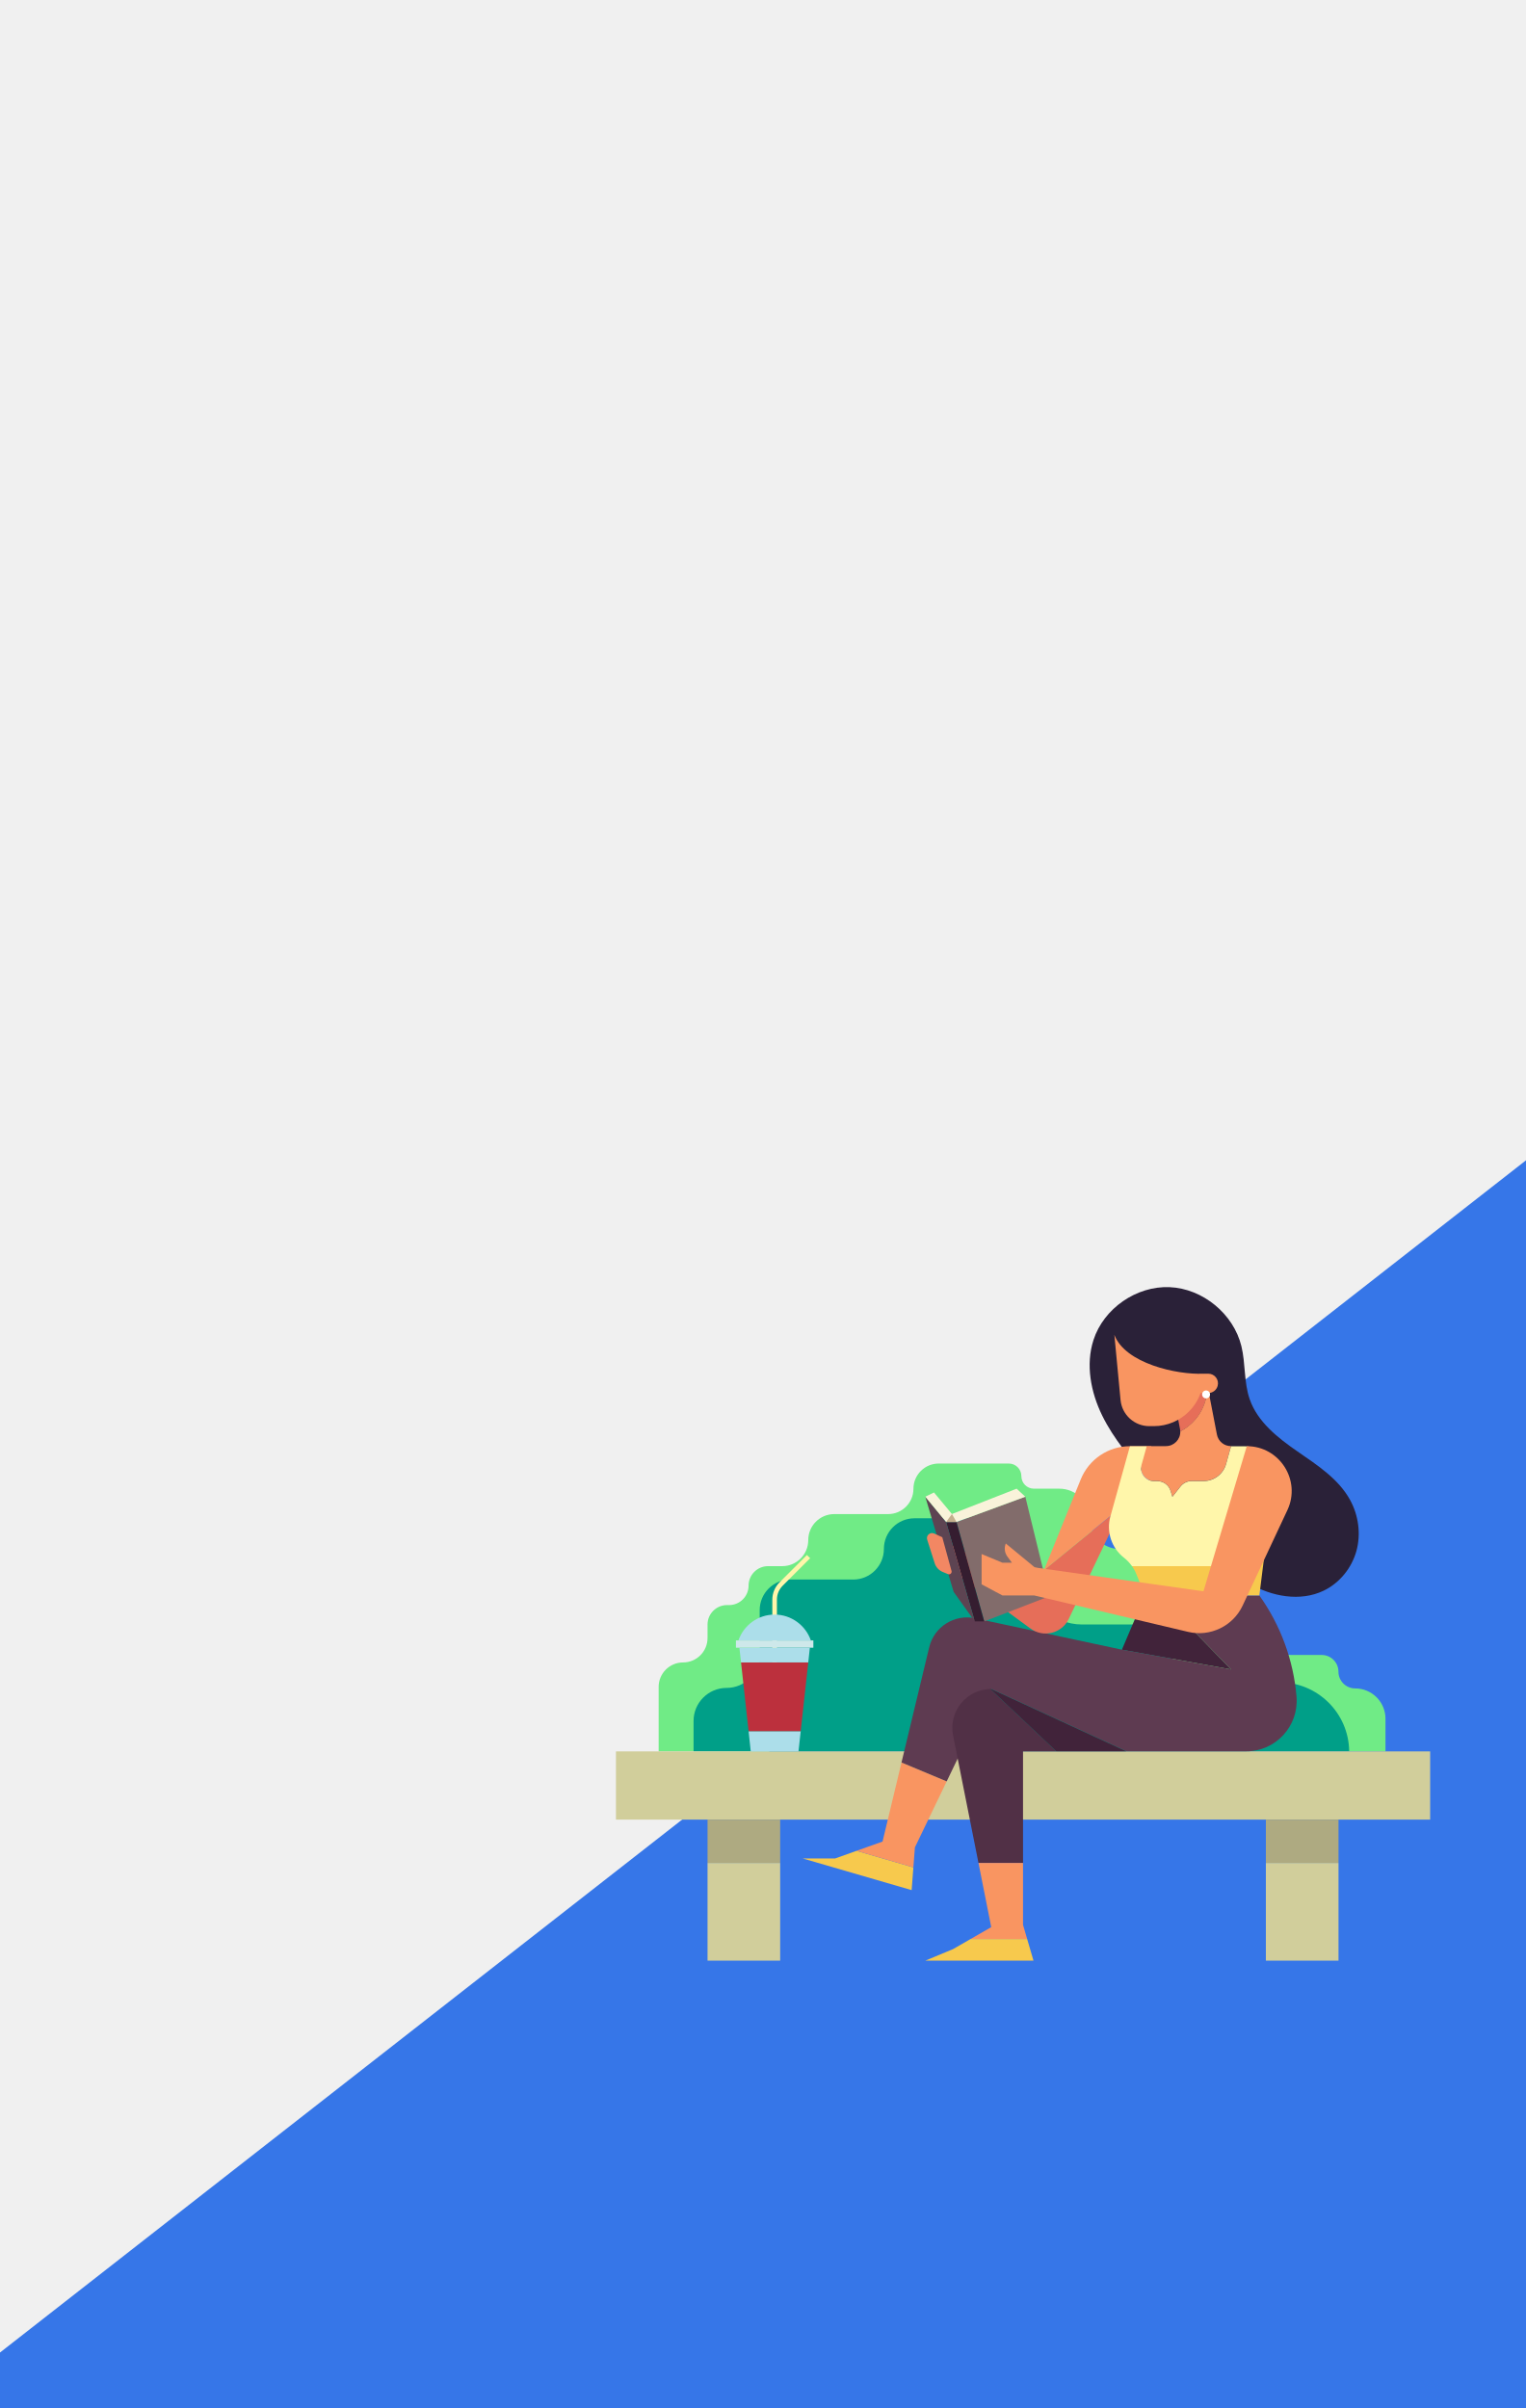
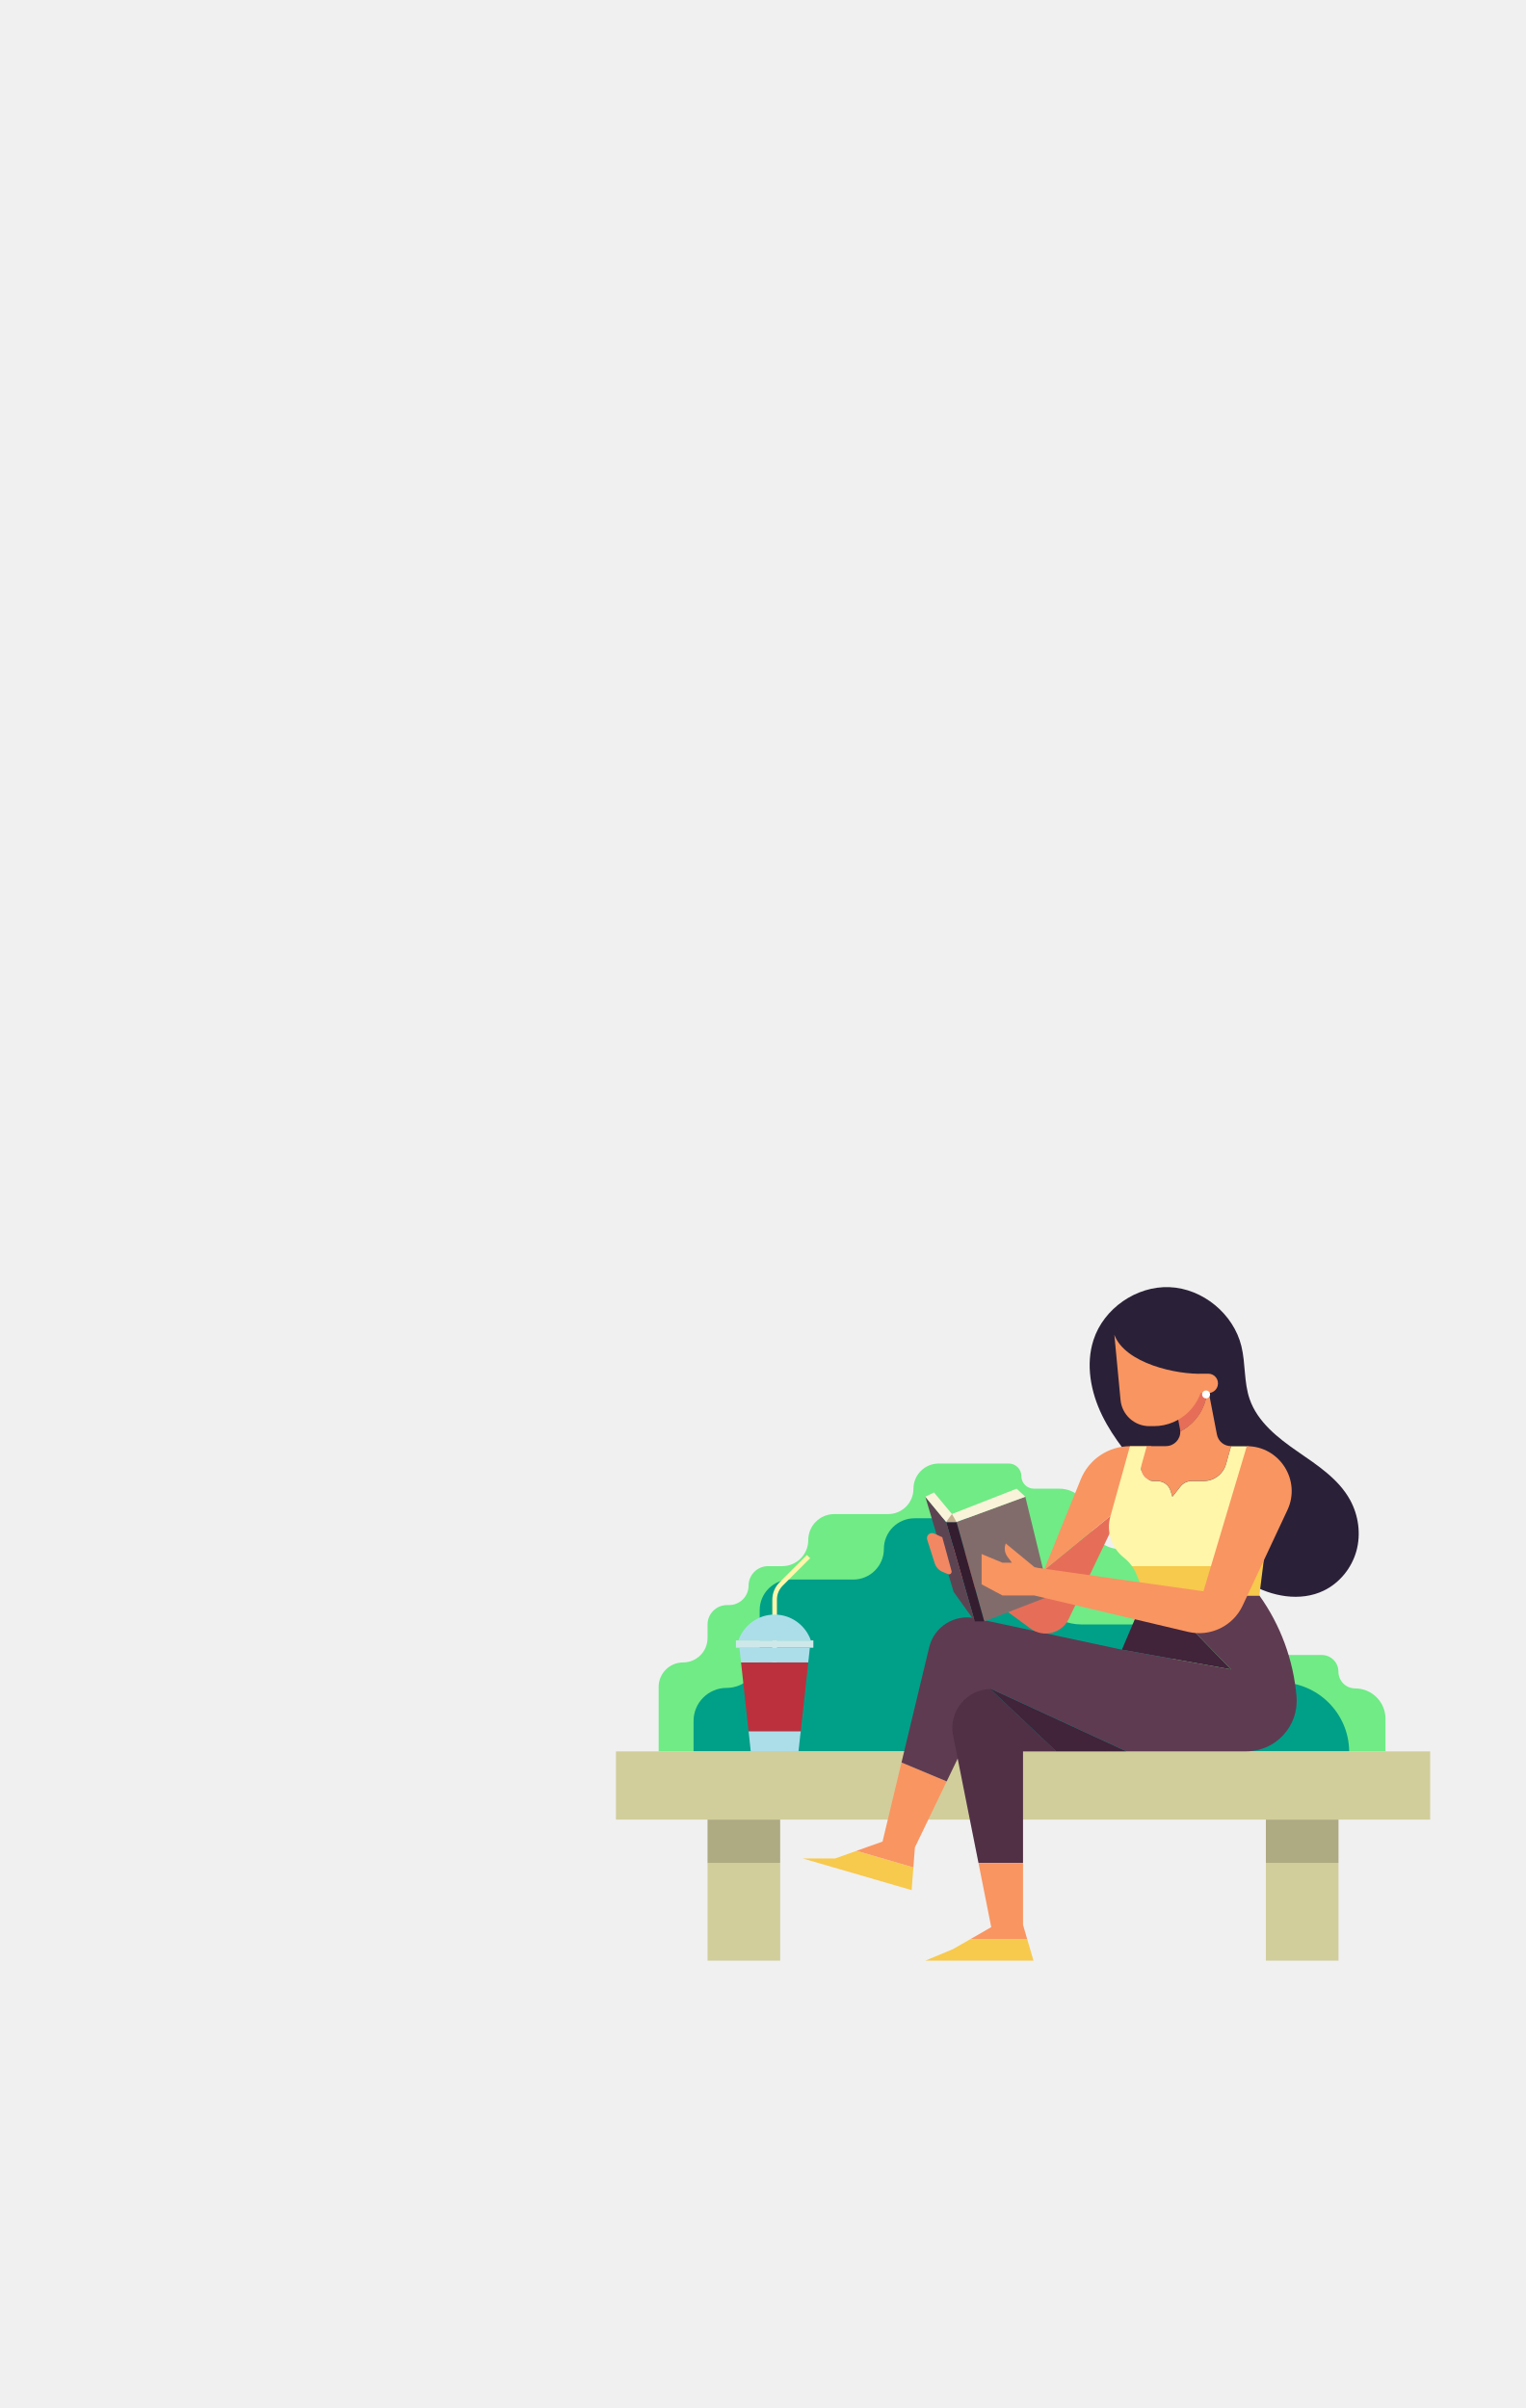
<svg xmlns="http://www.w3.org/2000/svg" xmlns:xlink="http://www.w3.org/1999/xlink" width="475" height="750" viewBox="0 0 125.677 198.438" version="1.1" id="svg8">
  <defs id="defs2">
    <linearGradient id="a">
      <stop id="stop817" offset="0" stop-color="#e7b380" />
      <stop id="stop819" offset="1" stop-color="#eecaa6" />
    </linearGradient>
    <linearGradient gradientUnits="userSpaceOnUse" y2="661.83" y1="663.15" x2="267.96" x1="270.77" id="d">
      <stop id="stop822" offset="0" stop-color="#e5af79" />
      <stop id="stop824" offset="1" stop-opacity="0" stop-color="#e5af79" />
    </linearGradient>
    <linearGradient id="b">
      <stop id="stop827" offset="0" stop-color="#babdb6" />
      <stop id="stop829" offset="1" stop-color="#eeeeec" />
    </linearGradient>
    <linearGradient gradientUnits="userSpaceOnUse" y2="1096.9" y1="1030.9" x2="480" x1="427" id="e">
      <stop id="stop832" offset="0" stop-color="#729fcf" />
      <stop id="stop834" offset="1" stop-color="#3465a4" />
    </linearGradient>
    <linearGradient xlink:href="#a" gradientUnits="userSpaceOnUse" x2="447.57" x1="438.8" id="c" />
    <linearGradient xlink:href="#b" gradientUnits="userSpaceOnUse" y2="990.8" y1="1026.6" x2="469.2" x1="500.62" id="h" />
    <linearGradient xlink:href="#b" gradientUnits="userSpaceOnUse" y2="988.91" y1="1035.6" x2="453.84" x1="480.5" id="g" />
    <linearGradient xlink:href="#b" gradientUnits="userSpaceOnUse" y2="994.17" y1="1062.4" x2="432.16" x1="482.12" id="f" />
    <linearGradient xlink:href="#a" gradientUnits="userSpaceOnUse" y2="482.97" y1="492.2" x2="353.32" x1="319.24" id="i" />
    <linearGradient xlink:href="#a" gradientUnits="userSpaceOnUse" gradientTransform="matrix(-1,0,0,1,918.36,-396.19)" y2="876.67" y1="894.48" x2="627" x1="596.51" id="j" />
    <linearGradient xlink:href="#a" gradientUnits="userSpaceOnUse" y2="391.96" y1="350.95" x2="316.91" x1="318.68" id="k" />
    <filter style="color-interpolation-filters:sRGB;" id="filter1713">
      <feColorMatrix values="1 0 0 0 0 0 1 0 0 0 0 0 1 0 0 -26.754 -90.069 -9.077 125 0 " result="colormatrix" id="feColorMatrix1709" />
      <feComposite in2="colormatrix" operator="arithmetic" k2="1" result="fbSourceGraphic" id="feComposite1711" />
      <feColorMatrix result="fbSourceGraphicAlpha" in="fbSourceGraphic" values="0 0 0 -1 0 0 0 0 -1 0 0 0 0 -1 0 0 0 0 1 0" id="feColorMatrix1715" />
      <feColorMatrix id="feColorMatrix1717" values="1 0 0 0 0 0 1 0 0 0 0 0 1 0 0 -26.754 -90.069 -9.077 125 0 " result="colormatrix" in="fbSourceGraphic" />
      <feComposite in2="colormatrix" id="feComposite1719" operator="arithmetic" k2="1" result="composite" />
    </filter>
    <linearGradient x1="0" y1="0" x2="1" y2="0" gradientUnits="userSpaceOnUse" gradientTransform="matrix(31.7452,-909.064,-909.064,-31.7452,4534.86,946.73)" spreadMethod="pad" id="linearGradient20">
      <stop style="stop-opacity:1;stop-color:#d3d4d6" offset="0" id="stop16" />
      <stop style="stop-opacity:1;stop-color:#ffffff" offset="1" id="stop18" />
    </linearGradient>
    <linearGradient x1="0" y1="0" x2="1" y2="0" gradientUnits="userSpaceOnUse" gradientTransform="matrix(27.3662,-522.178,-522.178,-27.3662,4421.27,3277.68)" spreadMethod="pad" id="linearGradient28">
      <stop style="stop-opacity:1;stop-color:#d3d4d6" offset="0" id="stop24" />
      <stop style="stop-opacity:1;stop-color:#ffffff" offset="1" id="stop26" />
    </linearGradient>
    <linearGradient x1="0" y1="0" x2="1" y2="0" gradientUnits="userSpaceOnUse" gradientTransform="matrix(-185.909,-745.639,-745.639,185.909,4713.82,4490.01)" spreadMethod="pad" id="linearGradient36">
      <stop style="stop-opacity:1;stop-color:#d0d6d7" offset="0" id="stop32" />
      <stop style="stop-opacity:1;stop-color:#ffffff" offset="1" id="stop34" />
    </linearGradient>
    <linearGradient x1="0" y1="0" x2="1" y2="0" gradientUnits="userSpaceOnUse" gradientTransform="matrix(144.985,-915.396,-915.396,-144.985,5033.85,4716.13)" spreadMethod="pad" id="linearGradient46">
      <stop style="stop-opacity:1;stop-color:#c2c9cb" offset="0" id="stop42" />
      <stop style="stop-opacity:1;stop-color:#ffffff" offset="1" id="stop44" />
    </linearGradient>
    <linearGradient x1="0" y1="0" x2="1" y2="0" gradientUnits="userSpaceOnUse" gradientTransform="matrix(59.2985,-1131.48,-1131.48,-59.2985,367.237,5477.63)" spreadMethod="pad" id="linearGradient54">
      <stop style="stop-opacity:1;stop-color:#d0d6d7" offset="0" id="stop50" />
      <stop style="stop-opacity:1;stop-color:#788389" offset="1" id="stop52" />
    </linearGradient>
    <linearGradient x1="0" y1="0" x2="1" y2="0" gradientUnits="userSpaceOnUse" gradientTransform="matrix(-1267.72,461.412,461.412,1267.72,1416.41,4918.07)" spreadMethod="pad" id="linearGradient68">
      <stop style="stop-opacity:1;stop-color:#c2c9cb" offset="0" id="stop64" />
      <stop style="stop-opacity:1;stop-color:#ffffff" offset="1" id="stop66" />
    </linearGradient>
    <linearGradient x1="0" y1="0" x2="1" y2="0" gradientUnits="userSpaceOnUse" gradientTransform="matrix(-80.7171,-27.7931,-27.7931,80.7171,503.048,5092.47)" spreadMethod="pad" id="linearGradient82">
      <stop style="stop-opacity:1;stop-color:#70797f" offset="0" id="stop72" />
      <stop style="stop-opacity:1;stop-color:#ffffff" offset="0.23" id="stop74" />
      <stop style="stop-opacity:1;stop-color:#9ba3a9" offset="0.56" id="stop76" />
      <stop style="stop-opacity:1;stop-color:#f7f7f7" offset="0.86" id="stop78" />
      <stop style="stop-opacity:1;stop-color:#ffffff" offset="1" id="stop80" />
    </linearGradient>
    <linearGradient x1="0" y1="0" x2="1" y2="0" gradientUnits="userSpaceOnUse" gradientTransform="matrix(-329.291,-1426.31,-1426.31,329.291,4679.12,5637.24)" spreadMethod="pad" id="linearGradient92">
      <stop style="stop-opacity:1;stop-color:#d0d6d7" offset="0" id="stop88" />
      <stop style="stop-opacity:1;stop-color:#788389" offset="1" id="stop90" />
    </linearGradient>
    <linearGradient x1="0" y1="0" x2="1" y2="0" gradientUnits="userSpaceOnUse" gradientTransform="matrix(644.568,1871.96,1871.96,-644.568,4848.35,4450.24)" spreadMethod="pad" id="linearGradient106">
      <stop style="stop-opacity:1;stop-color:#c2c9cb" offset="0" id="stop102" />
      <stop style="stop-opacity:1;stop-color:#ffffff" offset="1" id="stop104" />
    </linearGradient>
    <linearGradient x1="0" y1="0" x2="1" y2="0" gradientUnits="userSpaceOnUse" gradientTransform="matrix(-73.6661,-7.74262,-7.74262,73.6661,4649.31,4929.5)" spreadMethod="pad" id="linearGradient120">
      <stop style="stop-opacity:1;stop-color:#70797f" offset="0" id="stop110" />
      <stop style="stop-opacity:1;stop-color:#ffffff" offset="0.23" id="stop112" />
      <stop style="stop-opacity:1;stop-color:#9ba3a9" offset="0.56" id="stop114" />
      <stop style="stop-opacity:1;stop-color:#f7f7f7" offset="0.86" id="stop116" />
      <stop style="stop-opacity:1;stop-color:#ffffff" offset="1" id="stop118" />
    </linearGradient>
    <linearGradient x1="0" y1="0" x2="1" y2="0" gradientUnits="userSpaceOnUse" gradientTransform="matrix(665.522,620.609,620.609,-665.522,1592.89,469.64)" spreadMethod="pad" id="linearGradient130">
      <stop style="stop-opacity:1;stop-color:#d3d4d6" offset="0" id="stop126" />
      <stop style="stop-opacity:1;stop-color:#ffffff" offset="1" id="stop128" />
    </linearGradient>
    <linearGradient x1="0" y1="0" x2="1" y2="0" gradientUnits="userSpaceOnUse" gradientTransform="matrix(-404.644,-623.097,-623.097,404.644,1969.57,1002.84)" spreadMethod="pad" id="linearGradient138">
      <stop style="stop-opacity:1;stop-color:#d3d4d6" offset="0" id="stop134" />
      <stop style="stop-opacity:1;stop-color:#767e83" offset="1" id="stop136" />
    </linearGradient>
    <linearGradient x1="0" y1="0" x2="1" y2="0" gradientUnits="userSpaceOnUse" gradientTransform="matrix(1541.21,1293.23,1293.23,-1541.21,586.243,-530.33)" spreadMethod="pad" id="linearGradient146">
      <stop style="stop-opacity:1;stop-color:#d3d4d6" offset="0" id="stop142" />
      <stop style="stop-opacity:1;stop-color:#ffffff" offset="1" id="stop144" />
    </linearGradient>
    <linearGradient x1="0" y1="0" x2="1" y2="0" gradientUnits="userSpaceOnUse" gradientTransform="matrix(1050.83,-631.402,-631.402,-1050.83,423.913,931.99)" spreadMethod="pad" id="linearGradient156">
      <stop style="stop-opacity:1;stop-color:#d0d6d7" offset="0" id="stop152" />
      <stop style="stop-opacity:1;stop-color:#788389" offset="1" id="stop154" />
    </linearGradient>
    <linearGradient x1="0" y1="0" x2="1" y2="0" gradientUnits="userSpaceOnUse" gradientTransform="matrix(-655.727,2018.12,2018.12,655.727,1448.02,208.95)" spreadMethod="pad" id="linearGradient168">
      <stop style="stop-opacity:1;stop-color:#c2c9cb" offset="0" id="stop164" />
      <stop style="stop-opacity:1;stop-color:#ffffff" offset="1" id="stop166" />
    </linearGradient>
    <linearGradient x1="0" y1="0" x2="1" y2="0" gradientUnits="userSpaceOnUse" gradientTransform="matrix(-22.867,-79.7468,-79.7468,22.867,861.752,811.76)" spreadMethod="pad" id="linearGradient182">
      <stop style="stop-opacity:1;stop-color:#70797f" offset="0" id="stop172" />
      <stop style="stop-opacity:1;stop-color:#ffffff" offset="0.23" id="stop174" />
      <stop style="stop-opacity:1;stop-color:#9ba3a9" offset="0.56" id="stop176" />
      <stop style="stop-opacity:1;stop-color:#f7f7f7" offset="0.86" id="stop178" />
      <stop style="stop-opacity:1;stop-color:#ffffff" offset="1" id="stop180" />
    </linearGradient>
    <linearGradient x1="0" y1="0" x2="1" y2="0" gradientUnits="userSpaceOnUse" gradientTransform="matrix(1430.56,1200.38,1200.38,-1430.56,2432.76,3426.4)" spreadMethod="pad" id="linearGradient190">
      <stop style="stop-opacity:1;stop-color:#d3d4d6" offset="0" id="stop186" />
      <stop style="stop-opacity:1;stop-color:#ffffff" offset="1" id="stop188" />
    </linearGradient>
    <linearGradient x1="0" y1="0" x2="1" y2="0" gradientUnits="userSpaceOnUse" gradientTransform="matrix(975.407,-586.084,-586.084,-975.407,2256.8,4766.11)" spreadMethod="pad" id="linearGradient200">
      <stop style="stop-opacity:1;stop-color:#d0d6d7" offset="0" id="stop196" />
      <stop style="stop-opacity:1;stop-color:#788389" offset="1" id="stop198" />
    </linearGradient>
    <linearGradient x1="0" y1="0" x2="1" y2="0" gradientUnits="userSpaceOnUse" gradientTransform="matrix(-433.505,1877.71,1877.71,433.505,3357.8,3392.4)" spreadMethod="pad" id="linearGradient210">
      <stop style="stop-opacity:1;stop-color:#59666d" offset="0" id="stop206" />
      <stop style="stop-opacity:1;stop-color:#ffffff" offset="1" id="stop208" />
    </linearGradient>
    <linearGradient x1="0" y1="0" x2="1" y2="0" gradientUnits="userSpaceOnUse" gradientTransform="matrix(8.78023,28.7188,28.7188,-8.78023,2674.71,4612.82)" spreadMethod="pad" id="linearGradient218">
      <stop style="stop-opacity:1;stop-color:#4d585d" offset="0" id="stop214" />
      <stop style="stop-opacity:1;stop-color:#ffffff" offset="1" id="stop216" />
    </linearGradient>
    <linearGradient x1="0" y1="0" x2="1" y2="0" gradientUnits="userSpaceOnUse" gradientTransform="matrix(-1270.54,1104.46,1104.46,1270.54,3533.03,1028)" spreadMethod="pad" id="linearGradient228">
      <stop style="stop-opacity:1;stop-color:#d3d4d6" offset="0" id="stop224" />
      <stop style="stop-opacity:1;stop-color:#ffffff" offset="1" id="stop226" />
    </linearGradient>
    <linearGradient x1="0" y1="0" x2="1" y2="0" gradientUnits="userSpaceOnUse" gradientTransform="matrix(-869.948,-543.604,-543.604,869.948,3704.48,2261)" spreadMethod="pad" id="linearGradient238">
      <stop style="stop-opacity:1;stop-color:#d0d6d7" offset="0" id="stop234" />
      <stop style="stop-opacity:1;stop-color:#788389" offset="1" id="stop236" />
    </linearGradient>
    <linearGradient x1="0" y1="0" x2="1" y2="0" gradientUnits="userSpaceOnUse" gradientTransform="matrix(420.281,1685.65,1685.65,-420.281,2693.63,1017.6)" spreadMethod="pad" id="linearGradient248">
      <stop style="stop-opacity:1;stop-color:#59666d" offset="0" id="stop244" />
      <stop style="stop-opacity:1;stop-color:#ffffff" offset="1" id="stop246" />
    </linearGradient>
    <linearGradient x1="0" y1="0" x2="1" y2="0" gradientUnits="userSpaceOnUse" gradientTransform="matrix(-7.46483,26.0329,26.0329,7.46483,3335.14,2107.3)" spreadMethod="pad" id="linearGradient256">
      <stop style="stop-opacity:1;stop-color:#4d585d" offset="0" id="stop252" />
      <stop style="stop-opacity:1;stop-color:#ffffff" offset="1" id="stop254" />
    </linearGradient>
    <linearGradient x1="0" y1="0" x2="1" y2="0" gradientUnits="userSpaceOnUse" gradientTransform="matrix(-1270.54,1104.47,1104.47,1270.54,3245.08,1169.36)" spreadMethod="pad" id="linearGradient266">
      <stop style="stop-opacity:1;stop-color:#d3d4d6" offset="0" id="stop262" />
      <stop style="stop-opacity:1;stop-color:#ffffff" offset="1" id="stop264" />
    </linearGradient>
    <linearGradient x1="0" y1="0" x2="1" y2="0" gradientUnits="userSpaceOnUse" gradientTransform="matrix(-869.953,-543.607,-543.607,869.953,3416.53,2402.37)" spreadMethod="pad" id="linearGradient276">
      <stop style="stop-opacity:1;stop-color:#d0d6d7" offset="0" id="stop272" />
      <stop style="stop-opacity:1;stop-color:#788389" offset="1" id="stop274" />
    </linearGradient>
    <linearGradient x1="0" y1="0" x2="1" y2="0" gradientUnits="userSpaceOnUse" gradientTransform="matrix(420.278,1685.64,1685.64,-420.278,2405.69,1158.97)" spreadMethod="pad" id="linearGradient286">
      <stop style="stop-opacity:1;stop-color:#59666d" offset="0" id="stop282" />
      <stop style="stop-opacity:1;stop-color:#ffffff" offset="1" id="stop284" />
    </linearGradient>
    <linearGradient x1="0" y1="0" x2="1" y2="0" gradientUnits="userSpaceOnUse" gradientTransform="matrix(-7.46277,26.0258,26.0258,7.46277,3047.19,2248.66)" spreadMethod="pad" id="linearGradient294">
      <stop style="stop-opacity:1;stop-color:#4d585d" offset="0" id="stop290" />
      <stop style="stop-opacity:1;stop-color:#ffffff" offset="1" id="stop292" />
    </linearGradient>
    <linearGradient x1="0" y1="0" x2="1" y2="0" gradientUnits="userSpaceOnUse" gradientTransform="matrix(-1270.54,1104.46,1104.46,1270.54,3501.62,1389.25)" spreadMethod="pad" id="linearGradient304">
      <stop style="stop-opacity:1;stop-color:#d3d4d6" offset="0" id="stop300" />
      <stop style="stop-opacity:1;stop-color:#ffffff" offset="1" id="stop302" />
    </linearGradient>
    <linearGradient x1="0" y1="0" x2="1" y2="0" gradientUnits="userSpaceOnUse" gradientTransform="matrix(-869.948,-543.604,-543.604,869.948,3673.08,2622.26)" spreadMethod="pad" id="linearGradient314">
      <stop style="stop-opacity:1;stop-color:#d0d6d7" offset="0" id="stop310" />
      <stop style="stop-opacity:1;stop-color:#788389" offset="1" id="stop312" />
    </linearGradient>
    <linearGradient x1="0" y1="0" x2="1" y2="0" gradientUnits="userSpaceOnUse" gradientTransform="matrix(420.281,1685.65,1685.65,-420.281,2662.22,1378.85)" spreadMethod="pad" id="linearGradient324">
      <stop style="stop-opacity:1;stop-color:#59666d" offset="0" id="stop320" />
      <stop style="stop-opacity:1;stop-color:#ffffff" offset="1" id="stop322" />
    </linearGradient>
    <linearGradient x1="0" y1="0" x2="1" y2="0" gradientUnits="userSpaceOnUse" gradientTransform="matrix(-7.46284,26.026,26.026,7.46284,3303.73,2468.55)" spreadMethod="pad" id="linearGradient332">
      <stop style="stop-opacity:1;stop-color:#4d585d" offset="0" id="stop328" />
      <stop style="stop-opacity:1;stop-color:#ffffff" offset="1" id="stop330" />
    </linearGradient>
    <linearGradient x1="0" y1="0" x2="1" y2="0" gradientUnits="userSpaceOnUse" gradientTransform="matrix(-2101.57,563.114,563.114,2101.57,4894.82,3035.37)" spreadMethod="pad" id="linearGradient344">
      <stop style="stop-opacity:1;stop-color:#6f7a7f" offset="0" id="stop340" />
      <stop style="stop-opacity:1;stop-color:#ffffff" offset="1" id="stop342" />
    </linearGradient>
    <linearGradient x1="0" y1="0" x2="1" y2="0" gradientUnits="userSpaceOnUse" gradientTransform="matrix(1440.88,413.165,413.165,-1440.88,4524.66,3159.74)" spreadMethod="pad" id="linearGradient352">
      <stop style="stop-opacity:1;stop-color:#6f7a7f" offset="0" id="stop348" />
      <stop style="stop-opacity:1;stop-color:#ffffff" offset="1" id="stop350" />
    </linearGradient>
    <linearGradient x1="0" y1="0" x2="1" y2="0" gradientUnits="userSpaceOnUse" gradientTransform="matrix(273.349,-9.54557,-9.54557,-273.349,4300.63,3078.3)" spreadMethod="pad" id="linearGradient360">
      <stop style="stop-opacity:1;stop-color:#6f7a7f" offset="0" id="stop356" />
      <stop style="stop-opacity:1;stop-color:#ffffff" offset="1" id="stop358" />
    </linearGradient>
    <linearGradient x1="0" y1="0" x2="1" y2="0" gradientUnits="userSpaceOnUse" gradientTransform="matrix(-1171.72,249.058,249.058,1171.72,4463.37,3431.91)" spreadMethod="pad" id="linearGradient370">
      <stop style="stop-opacity:1;stop-color:#c1c5c7" offset="0" id="stop366" />
      <stop style="stop-opacity:1;stop-color:#ffffff" offset="1" id="stop368" />
    </linearGradient>
    <linearGradient x1="0" y1="0" x2="1" y2="0" gradientUnits="userSpaceOnUse" gradientTransform="matrix(1599.13,55.8428,55.8428,-1599.13,2926.46,3178.56)" spreadMethod="pad" id="linearGradient378">
      <stop style="stop-opacity:1;stop-color:#c6c8c8" offset="0" id="stop374" />
      <stop style="stop-opacity:1;stop-color:#ffffff" offset="1" id="stop376" />
    </linearGradient>
    <linearGradient x1="0" y1="0" x2="1" y2="0" gradientUnits="userSpaceOnUse" gradientTransform="matrix(-1264.29,485.315,485.315,1264.29,4415.64,3356.35)" spreadMethod="pad" id="linearGradient386">
      <stop style="stop-opacity:1;stop-color:#8b9199" offset="0" id="stop382" />
      <stop style="stop-opacity:1;stop-color:#ffffff" offset="1" id="stop384" />
    </linearGradient>
    <linearGradient x1="0" y1="0" x2="1" y2="0" gradientUnits="userSpaceOnUse" gradientTransform="matrix(1142.99,160.637,160.637,-1142.99,4356.48,3477.28)" spreadMethod="pad" id="linearGradient394">
      <stop style="stop-opacity:1;stop-color:#d0d6d7" offset="0" id="stop390" />
      <stop style="stop-opacity:1;stop-color:#ffffff" offset="1" id="stop392" />
    </linearGradient>
    <linearGradient x1="0" y1="0" x2="1" y2="0" gradientUnits="userSpaceOnUse" gradientTransform="matrix(1084.69,270.443,270.443,-1084.69,4468.89,3439.6)" spreadMethod="pad" id="linearGradient402">
      <stop style="stop-opacity:1;stop-color:#8b9199" offset="0" id="stop398" />
      <stop style="stop-opacity:1;stop-color:#ffffff" offset="1" id="stop400" />
    </linearGradient>
    <linearGradient x1="0" y1="0" x2="1" y2="0" gradientUnits="userSpaceOnUse" gradientTransform="matrix(981.178,173.008,173.008,-981.178,4355.27,3513.24)" spreadMethod="pad" id="linearGradient410">
      <stop style="stop-opacity:1;stop-color:#d0d6d7" offset="0" id="stop406" />
      <stop style="stop-opacity:1;stop-color:#ffffff" offset="1" id="stop408" />
    </linearGradient>
    <linearGradient x1="0" y1="0" x2="1" y2="0" gradientUnits="userSpaceOnUse" gradientTransform="matrix(-1596.53,-368.587,-368.587,1596.53,6151.31,3401.58)" spreadMethod="pad" id="linearGradient418">
      <stop style="stop-opacity:1;stop-color:#c6c8c8" offset="0" id="stop414" />
      <stop style="stop-opacity:1;stop-color:#ffffff" offset="1" id="stop416" />
    </linearGradient>
    <linearGradient x1="0" y1="0" x2="1" y2="0" gradientUnits="userSpaceOnUse" gradientTransform="matrix(1009.05,270.375,270.375,-1009.05,4685.82,3540.23)" spreadMethod="pad" id="linearGradient426">
      <stop style="stop-opacity:1;stop-color:#8b9199" offset="0" id="stop422" />
      <stop style="stop-opacity:1;stop-color:#ffffff" offset="1" id="stop424" />
    </linearGradient>
    <linearGradient x1="0" y1="0" x2="1" y2="0" gradientUnits="userSpaceOnUse" gradientTransform="matrix(1091.75,57.216,57.216,-1091.75,3258.51,3182.78)" spreadMethod="pad" id="linearGradient434">
      <stop style="stop-opacity:1;stop-color:#b5bbbc" offset="0" id="stop430" />
      <stop style="stop-opacity:1;stop-color:#ffffff" offset="1" id="stop432" />
    </linearGradient>
    <linearGradient x1="0" y1="0" x2="1" y2="0" gradientUnits="userSpaceOnUse" gradientTransform="matrix(1095.99,57.4383,57.4383,-1095.99,3258.8,3136.84)" spreadMethod="pad" id="linearGradient442">
      <stop style="stop-opacity:1;stop-color:#b5bbbc" offset="0" id="stop438" />
      <stop style="stop-opacity:1;stop-color:#ffffff" offset="1" id="stop440" />
    </linearGradient>
    <linearGradient x1="0" y1="0" x2="1" y2="0" gradientUnits="userSpaceOnUse" gradientTransform="matrix(1073.36,56.2523,56.2523,-1073.36,3272.08,3099.89)" spreadMethod="pad" id="linearGradient450">
      <stop style="stop-opacity:1;stop-color:#b5bbbc" offset="0" id="stop446" />
      <stop style="stop-opacity:1;stop-color:#ffffff" offset="1" id="stop448" />
    </linearGradient>
    <linearGradient x1="0" y1="0" x2="1" y2="0" gradientUnits="userSpaceOnUse" gradientTransform="matrix(-1471.73,-154.685,-154.685,1471.73,5837.93,3295.7)" spreadMethod="pad" id="linearGradient458">
      <stop style="stop-opacity:1;stop-color:#b5bbbc" offset="0" id="stop454" />
      <stop style="stop-opacity:1;stop-color:#ffffff" offset="1" id="stop456" />
    </linearGradient>
    <linearGradient x1="0" y1="0" x2="1" y2="0" gradientUnits="userSpaceOnUse" gradientTransform="matrix(-1461.18,-153.576,-153.576,1461.18,5837.96,3244.71)" spreadMethod="pad" id="linearGradient466">
      <stop style="stop-opacity:1;stop-color:#b5bbbc" offset="0" id="stop462" />
      <stop style="stop-opacity:1;stop-color:#ffffff" offset="1" id="stop464" />
    </linearGradient>
    <linearGradient x1="0" y1="0" x2="1" y2="0" gradientUnits="userSpaceOnUse" gradientTransform="matrix(-1452.43,-152.657,-152.657,1452.43,5838.31,3199.22)" spreadMethod="pad" id="linearGradient474">
      <stop style="stop-opacity:1;stop-color:#b5bbbc" offset="0" id="stop470" />
      <stop style="stop-opacity:1;stop-color:#ffffff" offset="1" id="stop472" />
    </linearGradient>
    <linearGradient x1="0" y1="0" x2="1" y2="0" gradientUnits="userSpaceOnUse" gradientTransform="matrix(-899.439,207.652,207.652,899.439,4397.14,3525.45)" spreadMethod="pad" id="linearGradient488">
      <stop style="stop-opacity:1;stop-color:#c8cfd1" offset="0" id="stop478" />
      <stop style="stop-opacity:1;stop-color:#eff0f0" offset="0.16" id="stop480" />
      <stop style="stop-opacity:1;stop-color:#ffffff" offset="0.4" id="stop482" />
      <stop style="stop-opacity:1;stop-color:#fcfeff" offset="0.67" id="stop484" />
      <stop style="stop-opacity:1;stop-color:#e2e4e5" offset="1" id="stop486" />
    </linearGradient>
    <linearGradient x1="0" y1="0" x2="1" y2="0" gradientUnits="userSpaceOnUse" gradientTransform="matrix(803.155,230.301,230.301,-803.155,4549.79,3565.5)" spreadMethod="pad" id="linearGradient502">
      <stop style="stop-opacity:1;stop-color:#c8cfd1" offset="0" id="stop492" />
      <stop style="stop-opacity:1;stop-color:#eff0f0" offset="0.16" id="stop494" />
      <stop style="stop-opacity:1;stop-color:#ffffff" offset="0.4" id="stop496" />
      <stop style="stop-opacity:1;stop-color:#fcfeff" offset="0.67" id="stop498" />
      <stop style="stop-opacity:1;stop-color:#e2e4e5" offset="1" id="stop500" />
    </linearGradient>
    <linearGradient x1="0" y1="0" x2="1" y2="0" gradientUnits="userSpaceOnUse" gradientTransform="matrix(-953.964,273.545,273.545,953.964,4879.29,897.22)" spreadMethod="pad" id="linearGradient516">
      <stop style="stop-opacity:1;stop-color:#bfc4c5" offset="0" id="stop512" />
      <stop style="stop-opacity:1;stop-color:#ffffff" offset="1" id="stop514" />
    </linearGradient>
    <linearGradient x1="0" y1="0" x2="1" y2="0" gradientUnits="userSpaceOnUse" gradientTransform="matrix(57.2412,1092.23,1092.23,-57.2412,3712.31,816.75)" spreadMethod="pad" id="linearGradient524">
      <stop style="stop-opacity:1;stop-color:#daddde" offset="0" id="stop520" />
      <stop style="stop-opacity:1;stop-color:#ffffff" offset="1" id="stop522" />
    </linearGradient>
    <linearGradient x1="0" y1="0" x2="1" y2="0" gradientUnits="userSpaceOnUse" gradientTransform="matrix(-1250.3,583.024,583.024,1250.3,4784.34,143.86)" spreadMethod="pad" id="linearGradient542">
      <stop style="stop-opacity:1;stop-color:#768186" offset="0" id="stop538" />
      <stop style="stop-opacity:1;stop-color:#ffffff" offset="1" id="stop540" />
    </linearGradient>
    <linearGradient x1="0" y1="0" x2="1" y2="0" gradientUnits="userSpaceOnUse" gradientTransform="matrix(942.891,149.339,149.339,-942.891,4395.98,1007.32)" spreadMethod="pad" id="linearGradient562">
      <stop style="stop-opacity:1;stop-color:#bfc4c5" offset="0" id="stop558" />
      <stop style="stop-opacity:1;stop-color:#ffffff" offset="1" id="stop560" />
    </linearGradient>
    <linearGradient x1="0" y1="0" x2="1" y2="0" gradientUnits="userSpaceOnUse" gradientTransform="matrix(57.2411,1092.22,1092.22,-57.2411,5353.74,816.75)" spreadMethod="pad" id="linearGradient570">
      <stop style="stop-opacity:1;stop-color:#daddde" offset="0" id="stop566" />
      <stop style="stop-opacity:1;stop-color:#ffffff" offset="1" id="stop568" />
    </linearGradient>
    <linearGradient x1="0" y1="0" x2="1" y2="0" gradientUnits="userSpaceOnUse" gradientTransform="matrix(1046.66,466.002,466.002,-1046.66,4325.59,168)" spreadMethod="pad" id="linearGradient590">
      <stop style="stop-opacity:1;stop-color:#768186" offset="0" id="stop584" />
      <stop style="stop-opacity:1;stop-color:#ffffff" offset="0.811" id="stop586" />
      <stop style="stop-opacity:1;stop-color:#ffffff" offset="1" id="stop588" />
    </linearGradient>
    <linearGradient x1="0" y1="0" x2="1" y2="0" gradientUnits="userSpaceOnUse" gradientTransform="matrix(35.2481,-402.888,-402.888,-35.2481,4628.43,1272.63)" spreadMethod="pad" id="linearGradient676">
      <stop style="stop-opacity:1;stop-color:#c9d8e0" offset="0" id="stop670" />
      <stop style="stop-opacity:1;stop-color:#ffffff" offset="0.39" id="stop672" />
      <stop style="stop-opacity:1;stop-color:#c9d8e0" offset="1" id="stop674" />
    </linearGradient>
    <linearGradient x1="0" y1="0" x2="1" y2="0" gradientUnits="userSpaceOnUse" gradientTransform="matrix(545.603,1026.13,1026.13,-545.603,429.911,3813.67)" spreadMethod="pad" id="linearGradient684">
      <stop style="stop-opacity:1;stop-color:#ffffff" offset="0" id="stop680" />
      <stop style="stop-opacity:1;stop-color:#788389" offset="1" id="stop682" />
    </linearGradient>
    <linearGradient x1="0" y1="0" x2="1" y2="0" gradientUnits="userSpaceOnUse" gradientTransform="matrix(40.1448,-1149.6,-1149.6,-40.1448,1064.02,4914.84)" spreadMethod="pad" id="linearGradient694">
      <stop style="stop-opacity:1;stop-color:#c2c9cb" offset="0" id="stop690" />
      <stop style="stop-opacity:1;stop-color:#ffffff" offset="1" id="stop692" />
    </linearGradient>
    <linearGradient x1="0" y1="0" x2="1" y2="0" gradientUnits="userSpaceOnUse" gradientTransform="matrix(3329.37,174.485,174.485,-3329.37,-377.188,3524.61)" spreadMethod="pad" id="linearGradient702">
      <stop style="stop-opacity:1;stop-color:#6f7a7f" offset="0" id="stop698" />
      <stop style="stop-opacity:1;stop-color:#ffffff" offset="1" id="stop700" />
    </linearGradient>
    <linearGradient x1="0" y1="0" x2="1" y2="0" gradientUnits="userSpaceOnUse" gradientTransform="matrix(2008.51,70.1389,70.1389,-2008.51,427.385,3241.2)" spreadMethod="pad" id="linearGradient712">
      <stop style="stop-opacity:1;stop-color:#d0d3d4" offset="0" id="stop708" />
      <stop style="stop-opacity:1;stop-color:#ffffff" offset="1" id="stop710" />
    </linearGradient>
    <linearGradient x1="0" y1="0" x2="1" y2="0" gradientUnits="userSpaceOnUse" gradientTransform="matrix(-2396.18,-251.848,-251.848,2396.18,2265.01,3381.51)" spreadMethod="pad" id="linearGradient720">
      <stop style="stop-opacity:1;stop-color:#dfe3e5" offset="0" id="stop716" />
      <stop style="stop-opacity:1;stop-color:#ffffff" offset="1" id="stop718" />
    </linearGradient>
    <linearGradient x1="0" y1="0" x2="1" y2="0" gradientUnits="userSpaceOnUse" gradientTransform="matrix(-2125.06,-223.353,-223.353,2125.06,2263.51,3307.77)" spreadMethod="pad" id="linearGradient728">
      <stop style="stop-opacity:1;stop-color:#bdc1c2" offset="0" id="stop724" />
      <stop style="stop-opacity:1;stop-color:#ffffff" offset="1" id="stop726" />
    </linearGradient>
    <linearGradient x1="0" y1="0" x2="1" y2="0" gradientUnits="userSpaceOnUse" gradientTransform="matrix(-2180.89,-229.221,-229.221,2180.89,2294.94,3527.7)" spreadMethod="pad" id="linearGradient736">
      <stop style="stop-opacity:1;stop-color:#bdc1c2" offset="0" id="stop732" />
      <stop style="stop-opacity:1;stop-color:#ffffff" offset="1" id="stop734" />
    </linearGradient>
    <linearGradient x1="0" y1="0" x2="1" y2="0" gradientUnits="userSpaceOnUse" gradientTransform="matrix(-2161.42,-227.174,-227.174,2161.42,2296.78,3598.23)" spreadMethod="pad" id="linearGradient744">
      <stop style="stop-opacity:1;stop-color:#bdc1c2" offset="0" id="stop740" />
      <stop style="stop-opacity:1;stop-color:#ffffff" offset="1" id="stop742" />
    </linearGradient>
    <linearGradient x1="0" y1="0" x2="1" y2="0" gradientUnits="userSpaceOnUse" gradientTransform="matrix(2064.28,72.0862,72.0862,-2064.28,-24.5087,3243.52)" spreadMethod="pad" id="linearGradient754">
      <stop style="stop-opacity:1;stop-color:#e5e5e7" offset="0" id="stop750" />
      <stop style="stop-opacity:1;stop-color:#5d6a6f" offset="1" id="stop752" />
    </linearGradient>
    <linearGradient x1="0" y1="0" x2="1" y2="0" gradientUnits="userSpaceOnUse" gradientTransform="matrix(-82.8941,-255.122,-255.122,82.8941,2719.36,4451.35)" spreadMethod="pad" id="linearGradient762">
      <stop style="stop-opacity:1;stop-color:#d3d4d6" offset="0" id="stop758" />
      <stop style="stop-opacity:1;stop-color:#ffffff" offset="1" id="stop760" />
    </linearGradient>
    <linearGradient x1="0" y1="0" x2="1" y2="0" gradientUnits="userSpaceOnUse" gradientTransform="matrix(149.873,-321.403,-321.403,-149.873,3626.74,4486.28)" spreadMethod="pad" id="linearGradient770">
      <stop style="stop-opacity:1;stop-color:#d3d4d6" offset="0" id="stop766" />
      <stop style="stop-opacity:1;stop-color:#ffffff" offset="1" id="stop768" />
    </linearGradient>
    <linearGradient x1="0" y1="0" x2="1" y2="0" gradientUnits="userSpaceOnUse" gradientTransform="matrix(-115.81,-237.446,-237.446,115.81,779.17,3041.79)" spreadMethod="pad" id="linearGradient778">
      <stop style="stop-opacity:1;stop-color:#d3d4d6" offset="0" id="stop774" />
      <stop style="stop-opacity:1;stop-color:#ffffff" offset="1" id="stop776" />
    </linearGradient>
    <linearGradient x1="0" y1="0" x2="1" y2="0" gradientUnits="userSpaceOnUse" gradientTransform="matrix(72.2654,-236.37,-236.37,-72.2654,1880.45,3019.52)" spreadMethod="pad" id="linearGradient786">
      <stop style="stop-opacity:1;stop-color:#d3d4d6" offset="0" id="stop782" />
      <stop style="stop-opacity:1;stop-color:#ffffff" offset="1" id="stop784" />
    </linearGradient>
    <linearGradient x1="0" y1="0" x2="1" y2="0" gradientUnits="userSpaceOnUse" gradientTransform="matrix(74.6581,-244.196,-244.196,-74.6581,3310.57,1940.25)" spreadMethod="pad" id="linearGradient794">
      <stop style="stop-opacity:1;stop-color:#d3d4d6" offset="0" id="stop790" />
      <stop style="stop-opacity:1;stop-color:#ffffff" offset="1" id="stop792" />
    </linearGradient>
    <linearGradient x1="0" y1="0" x2="1" y2="0" gradientUnits="userSpaceOnUse" gradientTransform="matrix(-114.995,-235.774,-235.774,114.995,2299.37,1995.97)" spreadMethod="pad" id="linearGradient802">
      <stop style="stop-opacity:1;stop-color:#d3d4d6" offset="0" id="stop798" />
      <stop style="stop-opacity:1;stop-color:#ffffff" offset="1" id="stop800" />
    </linearGradient>
    <linearGradient x1="0" y1="0" x2="1" y2="0" gradientUnits="userSpaceOnUse" gradientTransform="matrix(-84.4478,-245.254,-245.254,84.4478,942.391,593.66)" spreadMethod="pad" id="linearGradient810">
      <stop style="stop-opacity:1;stop-color:#d3d4d6" offset="0" id="stop806" />
      <stop style="stop-opacity:1;stop-color:#ffffff" offset="1" id="stop808" />
    </linearGradient>
    <linearGradient x1="0" y1="0" x2="1" y2="0" gradientUnits="userSpaceOnUse" gradientTransform="matrix(74.4367,-204.513,-204.513,-74.4367,1986.65,498.41)" spreadMethod="pad" id="linearGradient818">
      <stop style="stop-opacity:1;stop-color:#d3d4d6" offset="0" id="stop814" />
      <stop style="stop-opacity:1;stop-color:#ffffff" offset="1" id="stop816" />
    </linearGradient>
    <rect height="1400" width="1700" id="SVGID_7_" />
  </defs>
  <g id="layer1" transform="translate(0,-98.56248)">
-     <rect style="opacity:1;fill:#3676e8;fill-opacity:1;stroke:none;stroke-width:0.005;stroke-linecap:square;stroke-miterlimit:4;stroke-dasharray:0, 0.056;stroke-dashoffset:0.176;stroke-opacity:1" id="rect1020" width="241.539" height="92.589" x="-195.856" y="230.562" transform="matrix(0.7879636,-0.6157218,0.6427195,0.7661016,0,0)" />
    <rect style="opacity:1;fill:none;fill-opacity:1;stroke:none;stroke-width:0.005;stroke-linecap:square;stroke-miterlimit:4;stroke-dasharray:0, 0.052;stroke-dashoffset:0.176;stroke-opacity:1" id="rect2027" width="40.294" height="52.513" x="166.516" y="145.856" />
    <g id="g2824" transform="matrix(0.05258659,0,0,0.05258659,159.1879,182.6411)">
      <defs id="defs2693">
        <rect height="1400" width="1700" id="rect2834" x="0" y="0" />
      </defs>
      <clipPath id="SVGID_2_">
        <use id="use2695" overflow="visible" xlink:href="#SVGID_7_" style="overflow:visible" x="0" y="0" width="100%" height="100%" />
      </clipPath>
      <g id="g2820" transform="translate(-2274.298,245.8347)">
        <path style="fill:#70eb86" d="M 279.1,899.9 V 798.8 c 0,-21.1 17.1,-38.3 38.3,-38.3 v 0 c 21.1,0 38.3,-17.1 38.3,-38.3 v -21.1 c 0,-16.8 13.7,-30.5 30.5,-30.5 h 3.3 c 16.8,0 30.5,-13.7 30.5,-30.5 v 0 c 0,-16.8 13.7,-30.5 30.5,-30.5 h 22.2 c 22.6,0 40.8,-18.3 40.8,-40.8 v 0 c 0,-22.6 18.3,-40.8 40.8,-40.8 h 84.4 c 21.8,0 39.6,-17.7 39.6,-39.6 v 0 c 0,-21.8 17.7,-39.6 39.6,-39.6 h 109.8 c 10.9,0 19.7,8.8 19.7,19.7 v 0 c 0,10.9 8.8,19.7 19.7,19.7 H 907 c 26.1,0 47.3,21.2 47.3,47.3 v 0 c 0,26.1 21.2,47.3 47.3,47.3 h 95.6 c 25.3,0 45.7,20.5 45.7,45.7 v 0 c 0,25.3 20.5,45.7 45.7,45.7 h 6.7 c 20.6,0 37.3,16.7 37.3,37.3 v 0 c 0,20.6 16.7,37.3 37.3,37.3 h 48.1 c 14.4,0 26.2,11.7 26.2,26.2 v 0 c 0,14.4 11.7,26.2 26.2,26.2 v 0 c 26.2,0 47.5,21.3 47.5,47.5 v 51.2 H 279.1 Z" id="path2722" />
        <g id="g2726">
          <path style="fill:#009f88" d="m 1251.7,791.6 h -122.8 c -25,0 -45.3,-20.3 -45.3,-45.3 v 0 c 0,-25 -20.3,-45.3 -45.3,-45.3 h -96.1 c -46,0 -83.2,-37.3 -83.2,-83.2 v 0 c 0,-46 -37.3,-83.2 -83.2,-83.2 H 680 c -26.5,0 -48,21.5 -48,48 v 0 c 0,26.5 -21.5,48 -48,48 h -98.6 c -26.5,0 -48,21.5 -48,48 v 70 c 0,28.6 -23.2,51.8 -51.8,51.8 v 0 c -28.6,0 -51.8,23.2 -51.8,51.8 v 47.6 H 1361 C 1360.4,840 1311.7,791.6 1251.7,791.6 Z" id="path2724" />
        </g>
        <rect style="fill:#d1ce9b" x="212.2" y="899.9" width="1275.7" height="106.9" id="rect2728" />
        <g id="g2738">
          <polygon style="fill:#f7c94d" points="504.9,1067.7 675.5,1117.3 678.2,1081.7 589.1,1055.7 555.6,1067.7 " id="polygon2730" />
          <polygon style="fill:#f99561" points="730.4,946.9 659.6,917.3 629.9,1041.2 589.1,1055.7 678.2,1081.7 680.6,1050.3 " id="polygon2732" />
          <polygon style="fill:#41233a" points="1004.9,740.5 1175.9,771.4 1063.5,655.6 1041,655.6 " id="polygon2734" />
          <path style="fill:#5e3b51" d="m 1278.5,814 v 0 c -4.8,-57.1 -24.9,-111.8 -58.2,-158.4 v 0 h -156.8 l 112.4,115.8 -171,-30.9 L 775,691.3 c -32.3,-6.9 -64.3,13.2 -72,45.4 l -43.4,180.6 70.8,29.6 69.8,-144.9 212,97.8 h 187.4 c 46.3,0.1 82.8,-39.6 78.9,-85.8 z" id="path2736" />
        </g>
        <path style="fill:#2a2138" d="m 1362.4,505.8 c 13.3,24.2 17.3,53.6 9.9,80.2 -7.4,26.6 -26.3,50 -51.2,62 -36.7,17.7 -81.7,9.3 -116.8,-11.4 -35.1,-20.7 -62.3,-52.2 -88.9,-83 -23.4,-27.1 -46.7,-54.3 -70.1,-81.4 -26.5,-30.8 -53.4,-62.1 -71.3,-98.7 -17.9,-36.6 -26.1,-79.6 -13.6,-118.3 16,-49.5 67.3,-85 119.3,-82.8 51.9,2.2 100,41.8 112.4,92.3 6.7,27.3 3.8,56.6 13,83.2 12.3,35.6 44,60.6 75,82 30.9,21.4 64.1,42.8 82.3,75.9 z" id="path2740" />
        <g id="g2746">
          <path style="fill:#e66e59" d="M 870.8,645.4 716,565 l 13.5,45.4 132.2,97 c 20.3,14.9 49.1,7.6 59.9,-15 l 84.8,-177.3 -123.6,100.8 z" id="path2742" />
          <path style="fill:#f99561" d="m 1017.6,421.6 v 0 c -33.9,0 -64.5,20.6 -77.2,52.1 l -57.6,142.2 123.6,-100.9 44.7,-93.4 z" id="path2744" />
        </g>
        <polygon style="fill:#826c6b" points="853.6,500.8 745.8,540.4 789.3,696.2 891.6,656.6 876.8,595.9 " id="polygon2748" />
        <polygon style="fill:#351d30" points="789.3,696.2 774.4,696.2 729.5,540.4 745.8,540.4 " id="polygon2750" />
        <polygon style="fill:#5d4452" points="741.3,649.9 774.4,696.2 729.5,540.4 696.9,500.8 " id="polygon2752" />
        <polygon style="fill:#f9f3da" points="840,488.2 738.6,527.9 710.5,494.1 696.9,500.8 729.5,540.4 745.8,540.4 853.6,500.8 " id="polygon2754" />
        <polygon style="fill:#c3af8d" points="738.6,527.9 745.8,540.4 729.5,540.4 " id="polygon2756" />
        <path style="fill:#f28763" d="m 710.8,558.5 12.7,5.8 14.5,52.9 c 0.9,3.3 -2.4,6.2 -5.5,4.9 l -8.3,-3.4 c -6,-2.5 -10.7,-7.5 -12.6,-13.7 l -11.7,-36.7 c -2.3,-6.7 4.5,-12.7 10.9,-9.8 z" id="path2758" />
        <g id="g2764">
          <path style="fill:#e66e59" d="m 1138.7,329.4 v -4.7 L 1137,316 h -56.2 l 15.2,78.9 c 0.2,1.2 0.4,2.4 0.4,3.6 25.1,-12.9 42.3,-39 42.3,-69.1 z" id="path2760" />
          <path style="fill:#f99561" d="m 1153.8,403.4 -15.2,-78.8 v 4.7 c 0,30.1 -17.2,56.2 -42.2,69.1 0.4,12.4 -9.6,23.1 -22.5,23.1 h -30.1 l -8.1,29.2 c -3.6,12.8 6,25.4 19.3,25.4 h 5.3 c 9.6,0 18.1,6.3 20.9,15.4 l 2.8,9.2 12.8,-16.2 c 4.1,-5.3 10.5,-8.4 17.2,-8.4 h 18.8 c 16.5,0 31,-11 35.4,-26.9 l 7.7,-27.7 c -10.8,0.1 -20,-7.5 -22.1,-18.1 z" id="path2762" />
        </g>
        <path style="fill:#f99561" d="m 1132.6,308 h 7.7 c 10,0 17.3,9.5 14.6,19.2 v 0 c -1.8,6.6 -7.8,11.1 -14.6,11.1 h -14.5 z" id="path2766" />
        <g id="g2770">
          <path style="fill:#f99561" d="m 993.1,247.1 9.7,102.1 c 2.2,23.3 21.8,41 45.1,41 h 7 c 42.9,0 77.7,-34.8 77.7,-77.7 V 308 c -41.6,1.9 -122.7,-16.1 -139.5,-60.9 z" id="path2768" />
        </g>
        <circle style="fill:#ffffff" cx="1136.8" cy="340.5" r="6.2" id="circle2772" />
        <g id="g2782">
          <path style="fill:#513046" d="m 850,899.9 h 52.3 L 798.8,802.1 c -37.7,0.8 -65.8,35.6 -58.4,72.8 l 39.8,199.8 H 850 Z" id="path2774" />
          <path style="fill:#41233a" d="m 1012.1,899.9 -212,-97.8 v 0 c -0.5,0 -0.9,0 -1.4,0 l 103.5,97.8 z" id="path2776" />
          <polygon style="fill:#f99561" points="850,1171.7 850,1074.7 780.2,1074.7 800.2,1175.3 767.7,1194 856.5,1194 " id="polygon2778" />
          <polygon style="fill:#f7c94d" points="696.9,1227.8 866.4,1227.8 856.5,1194 767.7,1194 740.4,1209.7 " id="polygon2780" />
        </g>
        <g id="g2788">
          <path style="fill:#fff6aa" d="m 1230.5,573.3 12.4,-99.2 c 3.5,-27.8 -18.2,-52.4 -46.3,-52.4 h -20.7 l -7.7,27.7 c -4.4,15.9 -18.9,26.9 -35.4,26.9 H 1114 c -6.7,0 -13,3.1 -17.2,8.4 l -12.8,16.2 -2.8,-9.2 c -2.8,-9.2 -11.3,-15.4 -20.9,-15.4 h -5.3 c -13.2,0 -22.8,-12.6 -19.3,-25.4 l 8.1,-29.2 h -26.3 l -30.6,109.9 c -6.7,23.9 1.7,49.5 21.3,64.8 v 0 c 4.8,3.8 9,8.2 12.5,13.2 h 173.4 z" id="path2784" />
          <path style="fill:#f7c94d" d="m 1194.2,609.6 h -173.4 c 2.6,3.8 4.9,7.8 6.6,12.1 l 13.7,33.8 h 179.2 l 10.3,-82.3 z" id="path2786" />
        </g>
        <path style="fill:#f99561" d="m 1200.6,421.6 v 0 L 1132.7,649 873.3,612.3 868,611.2 v 0 l -45,-37.1 v 0 c -2.8,6.8 -1.9,14.5 2.5,20.5 l 7.1,9.6 h -14.9 l -32.6,-13.6 v 47.5 l 32.6,17.4 h 49.7 l 241.3,57.1 c 34.6,8.2 70.3,-9 85.4,-41.2 l 70.2,-149.8 c 21.7,-46.5 -12.3,-100 -63.7,-100 z" id="path2790" />
        <g id="g2808">
          <g id="g2794">
            <path style="fill:#fff6aa" d="m 464.4,777.2 h -7.2 v -115 c 0,-10.2 4,-19.8 11.2,-27.1 l 43,-43 5.1,5.1 -43,43 c -5.9,5.9 -9.1,13.6 -9.1,21.9 z" id="path2792" />
          </g>
          <rect style="fill:#cee8ea" x="400.2" y="726" width="121.3" height="11.4" id="rect2796" />
          <path style="fill:#acdeea" d="m 460.8,685.5 c -26.3,0 -48.6,16.9 -56.7,40.5 h 113.5 c -8.2,-23.5 -30.5,-40.5 -56.8,-40.5 z" id="path2798" />
          <g id="g2806">
            <polygon style="fill:#acdeea" points="501.7,868.2 420,868.2 423.4,899.9 498.2,899.9 " id="polygon2800" />
            <polygon style="fill:#bc303d" points="501.7,868.2 513.5,760.5 408.2,760.5 420,868.2 " id="polygon2802" />
            <polygon style="fill:#acdeea" points="408.2,760.5 513.5,760.5 516,737.4 405.6,737.4 " id="polygon2804" />
          </g>
        </g>
        <g id="g2818">
          <rect style="fill:#d1ce9b" x="355.7" y="1074.7" width="113.8" height="153.1" id="rect2810" />
          <rect style="fill:#aeaa81" x="355.7" y="1006.8" width="113.8" height="67.9" id="rect2812" />
          <rect style="fill:#d1ce9b" x="1230.5" y="1074.7" width="113.8" height="153.1" id="rect2814" />
          <rect style="fill:#aeaa81" x="1230.5" y="1006.8" width="113.8" height="67.9" id="rect2816" />
        </g>
      </g>
    </g>
  </g>
</svg>
